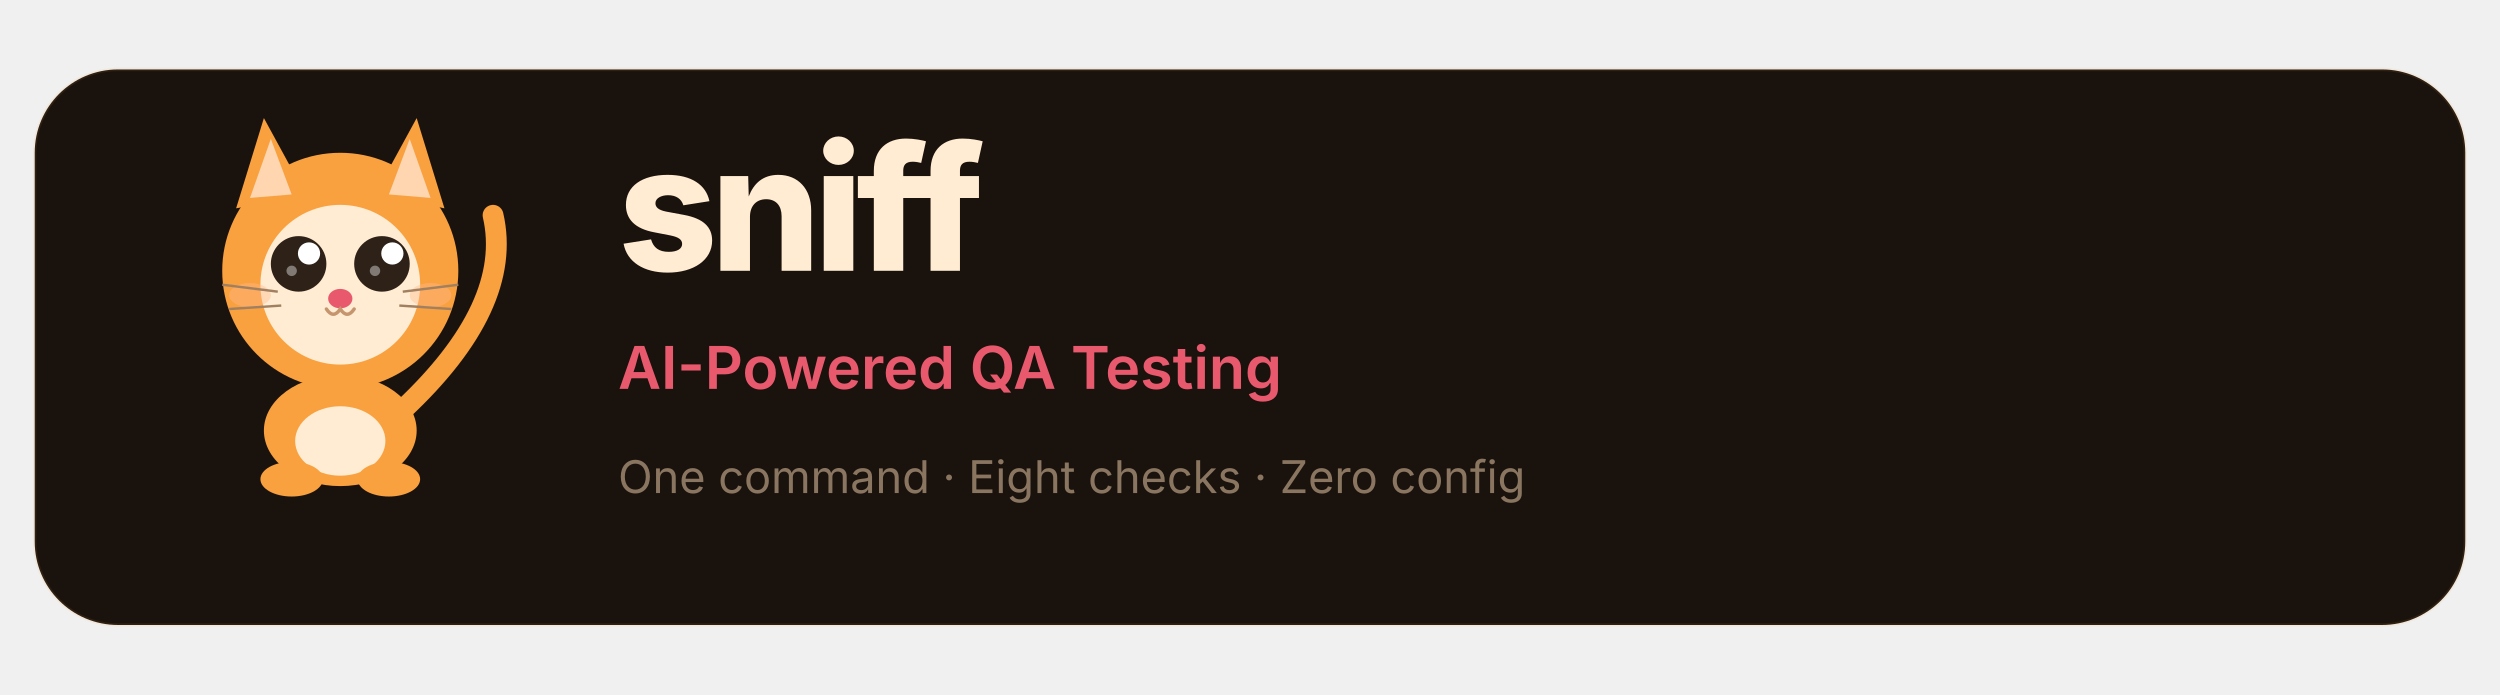
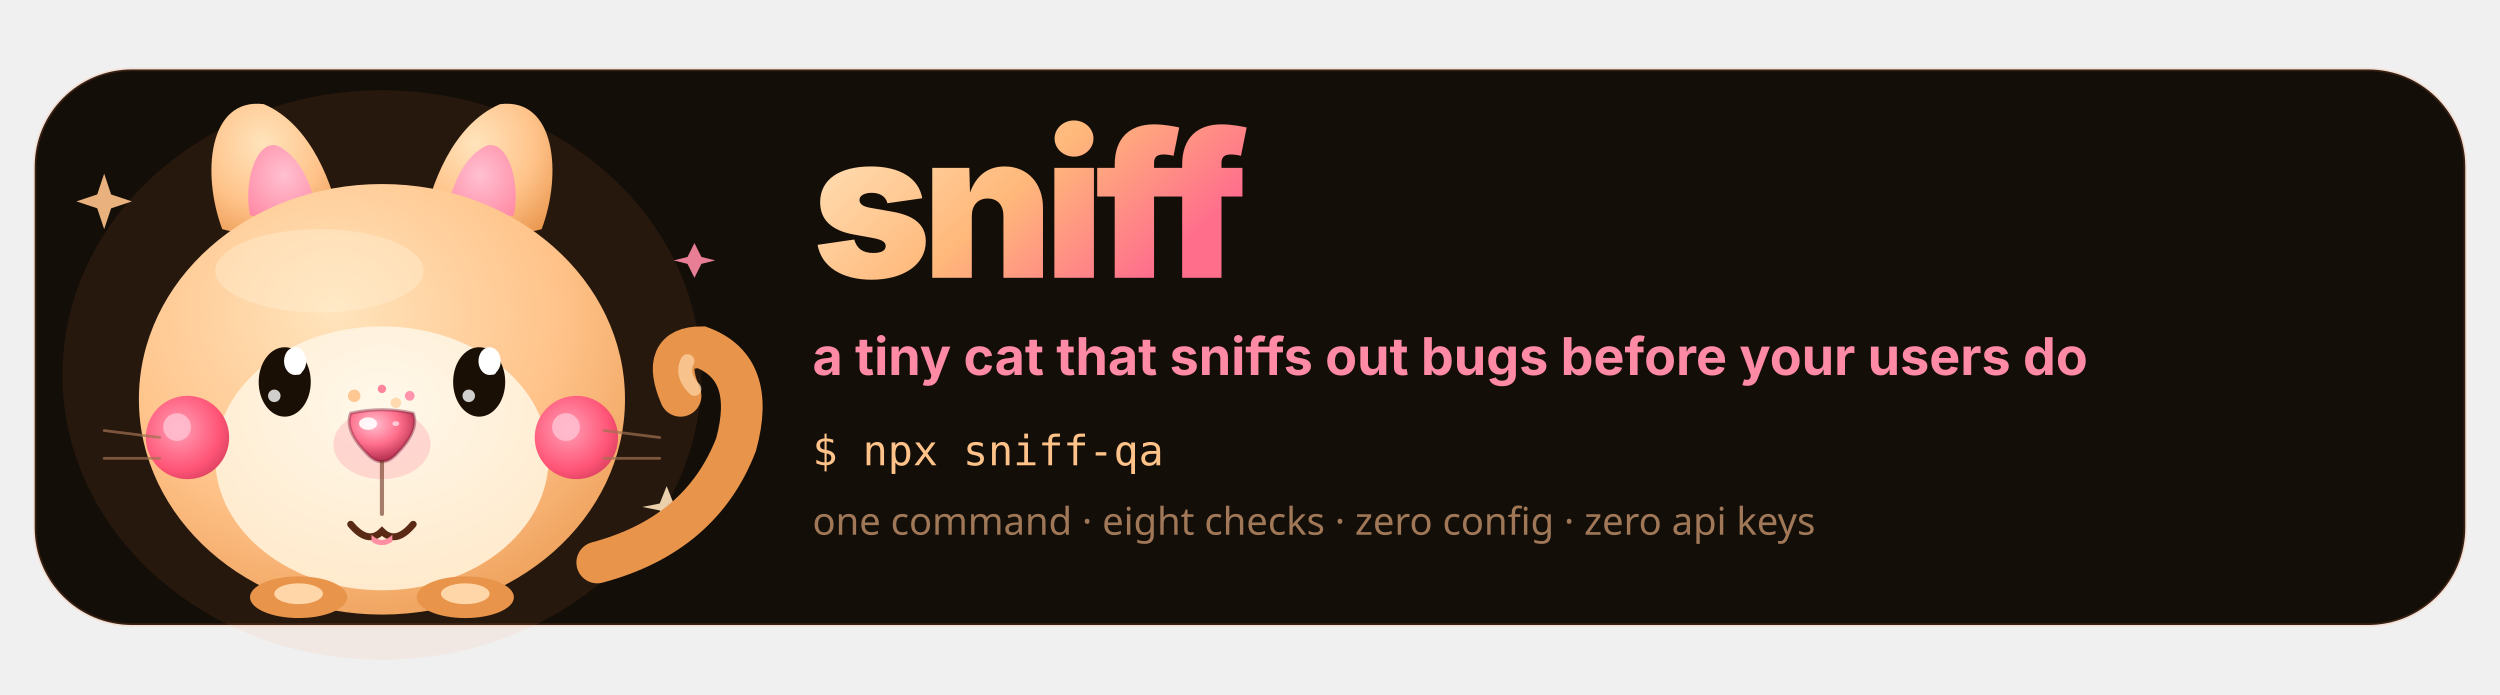
<svg xmlns="http://www.w3.org/2000/svg" viewBox="0 0 720 200" fill="none">
  <style>
-     @keyframes bob { 0%,100% { transform: translateY(0); } 50% { transform: translateY(-4px); } }
-     @keyframes blink { 0%,36%,40%,100% { transform: scaleY(1); } 38% { transform: scaleY(0.05); } }
-     @keyframes sniff { 0%,100% { transform: scale(1); } 40% { transform: scale(1.08); } }
-     .cat { animation: bob 2.5s ease-in-out infinite; }
-     .eyes { animation: blink 4s ease-in-out infinite; transform-origin: 50px 46px; }
-     .nose { animation: sniff 1.6s ease-in-out infinite; transform-origin: 50px 56px; }
+     @keyframes bob { 0%,100% { transform: translateY(0); } 50% { transform: translateY(-3px); } }
+     @keyframes blink {
+       0%, 44%, 49%, 93%, 95%, 100% { transform: scaleY(1); }
+       46%, 94% { transform: scaleY(0.08); }
+     }
+     @keyframes nose-wiggle {
+       0%, 100% { transform: translate(0,0) rotate(0deg); }
+       25% { transform: translate(-0.4px,-0.3px) rotate(-3deg); }
+       50% { transform: translate(0.4px,0) rotate(2deg); }
+       75% { transform: translate(-0.2px,-0.4px) rotate(-1deg); }
+     }
+     @keyframes ear-l-flick { 0%,86%,100% { transform: rotate(0); } 90% { transform: rotate(-10deg); } 94% { transform: rotate(4deg); } }
+     @keyframes ear-r-flick { 0%,82%,100% { transform: rotate(0); } 86% { transform: rotate(10deg); } 90% { transform: rotate(-4deg); } }
+     @keyframes breath { 0%,100% { transform: scale(1); } 50% { transform: scale(1.018); } }
+     @keyframes cheek-pulse { 0%,100% { transform: scale(1); opacity: 0.85; } 50% { transform: scale(1.08); opacity: 1; } }
+     @keyframes tail-wag { 0%,100% { transform: rotate(-10deg); } 50% { transform: rotate(22deg); } }
+     @keyframes sniff-p {
+       0% { opacity: 0; transform: translate(0,0) scale(0.3); }
+       15% { opacity: 0.95; transform: translate(0,-4px) scale(1); }
+       100% { opacity: 0; transform: translate(var(--dx,0),-32px) scale(0.4); }
+     }
+     @keyframes sparkle {
+       0%,65%,100% { opacity: 0; transform: scale(0.4); }
+       75% { opacity: 1; transform: scale(1.2); }
+       85% { opacity: 0.6; transform: scale(0.9); }
+     }
+ 
+     .kitty { animation: bob 2.8s ease-in-out infinite; }
+     .body { animation: breath 3.4s ease-in-out infinite; transform-origin: 110px 115px; transform-box: fill-box; }
+     .eyes { animation: blink 5.5s ease-in-out infinite; transform-origin: 110px 108px; }
+     .nose { animation: nose-wiggle 1.4s ease-in-out infinite; transform-origin: center; transform-box: fill-box; }
+     .ear-l { animation: ear-l-flick 5.5s ease-in-out infinite; transform-origin: 80px 66px; transform-box: fill-box; }
+     .ear-r { animation: ear-r-flick 5.5s ease-in-out infinite 0.4s; transform-origin: 140px 66px; transform-box: fill-box; }
+     .cheek-l { animation: cheek-pulse 3s ease-in-out infinite; transform-origin: center; transform-box: fill-box; }
+     .cheek-r { animation: cheek-pulse 3s ease-in-out infinite 0.5s; transform-origin: center; transform-box: fill-box; }
+     .tail { animation: tail-wag 1s ease-in-out infinite; transform-origin: 172px 162px; transform-box: fill-box; }
+     .p1 { animation: sniff-p 2.2s ease-out infinite; --dx: -7px; transform-origin: center; transform-box: fill-box; }
+     .p2 { animation: sniff-p 2.2s ease-out infinite 0.55s; --dx: 6px; transform-origin: center; transform-box: fill-box; }
+     .p3 { animation: sniff-p 2.2s ease-out infinite 1.1s; --dx: -2px; transform-origin: center; transform-box: fill-box; }
+     .p4 { animation: sniff-p 2.2s ease-out infinite 1.65s; --dx: 8px; transform-origin: center; transform-box: fill-box; }
+     .spk-1 { animation: sparkle 3s ease-in-out infinite; transform-origin: center; transform-box: fill-box; }
+     .spk-2 { animation: sparkle 3s ease-in-out infinite 1s; transform-origin: center; transform-box: fill-box; }
+     .spk-3 { animation: sparkle 3s ease-in-out infinite 2s; transform-origin: center; transform-box: fill-box; }
  </style>
-   <rect x="10" y="20" width="700" height="160" rx="24" fill="#1a120c" stroke="#f9a03f" stroke-width="1" stroke-opacity="0.1" />
-   <g class="cat" transform="translate(48, 30)">
-     <path d="M 68 88 Q 100 58 94 32" stroke="#f9a03f" stroke-width="6" fill="none" stroke-linecap="round" />
-     <ellipse cx="50" cy="94" rx="22" ry="16" fill="#f9a03f" />
-     <ellipse cx="50" cy="97" rx="13" ry="10" fill="#ffecd2" />
-     <circle cx="50" cy="48" r="34" fill="#f9a03f" />
-     <circle cx="50" cy="52" r="23" fill="#ffecd2" />
-     <polygon points="20,30 28,4 40,26" fill="#f9a03f" />
-     <polygon points="60,26 72,4 80,30" fill="#f9a03f" />
-     <polygon points="24,27 30,10 36,26" fill="#ffd6b0" />
-     <polygon points="64,26 70,10 76,27" fill="#ffd6b0" />
+   <defs>
+     <radialGradient id="body-d" cx="40%" cy="30%" r="85%">
+       <stop offset="0%" stop-color="#ffe4bc" />
+       <stop offset="55%" stop-color="#ffc38a" />
+       <stop offset="100%" stop-color="#e8944a" />
+     </radialGradient>
+     <radialGradient id="belly-d" cx="50%" cy="30%" r="80%">
+       <stop offset="0%" stop-color="#fff8ea" />
+       <stop offset="100%" stop-color="#ffe8c8" />
+     </radialGradient>
+     <radialGradient id="ear-inner-d" cx="50%" cy="40%" r="70%">
+       <stop offset="0%" stop-color="#ffc0d0" />
+       <stop offset="100%" stop-color="#ff8aa5" />
+     </radialGradient>
+     <radialGradient id="cheek-d" cx="40%" cy="40%" r="70%">
+       <stop offset="0%" stop-color="#ff9fb5" />
+       <stop offset="70%" stop-color="#ff5577" />
+       <stop offset="100%" stop-color="#d63d5c" />
+     </radialGradient>
+     <radialGradient id="nose-d" cx="38%" cy="28%" r="70%">
+       <stop offset="0%" stop-color="#ffc0d0" />
+       <stop offset="55%" stop-color="#ff6f8c" />
+       <stop offset="100%" stop-color="#b83050" />
+     </radialGradient>
+     <linearGradient id="title-d" x1="0" y1="0" x2="1" y2="0.4">
+       <stop offset="0%" stop-color="#ffe4bc" />
+       <stop offset="55%" stop-color="#ffb87a" />
+       <stop offset="100%" stop-color="#ff6f8c" />
+     </linearGradient>
+   </defs>
+   <rect x="10" y="20" width="700" height="160" rx="28" fill="#140e08" stroke="#ff8a4a" stroke-width="1" stroke-opacity="0.15" />
+   <ellipse cx="110" cy="108" rx="92" ry="82" fill="#ff8a4a" opacity="0.08" />
+   <g class="spk-1">
+     <path d="M 30 50 L 32 56 L 38 58 L 32 60 L 30 66 L 28 60 L 22 58 L 28 56 Z" fill="#ffc38a" opacity="0.9" />
+   </g>
+   <g class="spk-2">
+     <path d="M 200 70 L 202 74 L 206 75 L 202 76 L 200 80 L 198 76 L 194 75 L 198 74 Z" fill="#ff8aa5" opacity="0.9" />
+   </g>
+   <g class="spk-3">
+     <path d="M 192 140 L 194 145 L 199 146 L 194 147 L 192 152 L 190 147 L 185 146 L 190 145 Z" fill="#ffe4bc" opacity="0.9" />
+   </g>
+   <g class="kitty">
+     <g class="tail">
+       <path d="M 172 162                Q 202 154  212 128                Q 218 106  202 100                Q 190 100  196 114" stroke="#e8944a" stroke-width="12" fill="none" stroke-linecap="round" />
+       <path d="M 200 112 Q 196 108 198 104" stroke="#ffd6a8" stroke-width="4" fill="none" stroke-linecap="round" opacity="0.7" />
+     </g>
+     <g class="ear-l">
+       <path d="M 64 66                C 58 50  60 28  76 30                C 90 36  96 54  98 64                C 98 68  78 70  64 66 Z" fill="url(#body-d)" />
+       <path d="M 72 62                C 70 52  74 40  80 42                C 88 46  90 56  92 62                C 90 64  80 64  72 62 Z" fill="url(#ear-inner-d)" />
+     </g>
+     <g class="ear-r">
+       <path d="M 156 66                C 162 50  160 28  144 30                C 130 36  124 54  122 64                C 122 68  142 70  156 66 Z" fill="url(#body-d)" />
+       <path d="M 148 62                C 150 52  146 40  140 42                C 132 46  130 56  128 62                C 130 64  140 64  148 62 Z" fill="url(#ear-inner-d)" />
+     </g>
+     <g class="body">
+       <ellipse cx="110" cy="115" rx="70" ry="62" fill="url(#body-d)" />
+       <ellipse cx="92" cy="78" rx="30" ry="12" fill="#fff3db" opacity="0.35" />
+       <ellipse cx="110" cy="132" rx="48" ry="38" fill="url(#belly-d)" />
+     </g>
+     <g class="cheek-l">
+       <circle cx="54" cy="126" r="12" fill="url(#cheek-d)" />
+       <circle cx="51" cy="123" r="4" fill="#ffc0d0" opacity="0.85" />
+     </g>
+     <g class="cheek-r">
+       <circle cx="166" cy="126" r="12" fill="url(#cheek-d)" />
+       <circle cx="163" cy="123" r="4" fill="#ffc0d0" opacity="0.85" />
+     </g>
    <g class="eyes">
-       <circle cx="38" cy="46" r="8" fill="#2d2118" />
-       <circle cx="62" cy="46" r="8" fill="#2d2118" />
-       <circle cx="41" cy="43" r="3.2" fill="white" />
-       <circle cx="65" cy="43" r="3.2" fill="white" />
-       <circle cx="36" cy="48" r="1.5" fill="white" opacity="0.4" />
-       <circle cx="60" cy="48" r="1.5" fill="white" opacity="0.4" />
+       <ellipse cx="82" cy="110" rx="7.5" ry="10" fill="#1a0f05" />
+       <ellipse cx="138" cy="110" rx="7.5" ry="10" fill="#1a0f05" />
+       <ellipse cx="85" cy="104" rx="3.2" ry="4" fill="#ffffff" />
+       <ellipse cx="141" cy="104" rx="3.2" ry="4" fill="#ffffff" />
+       <circle cx="79" cy="114" r="1.8" fill="#ffffff" opacity="0.8" />
+       <circle cx="135" cy="114" r="1.8" fill="#ffffff" opacity="0.8" />
+       <circle cx="86" cy="107" r="0.9" fill="#ffffff" />
+       <circle cx="142" cy="107" r="0.9" fill="#ffffff" />
    </g>
-     <ellipse cx="24" cy="55" rx="6" ry="3.5" fill="#ffb88c" opacity="0.4" />
-     <ellipse cx="76" cy="55" rx="6" ry="3.5" fill="#ffb88c" opacity="0.4" />
    <g class="nose">
-       <ellipse cx="50" cy="56" rx="3.5" ry="2.8" fill="#e8596e" />
+       <ellipse cx="110" cy="128" rx="14" ry="10" fill="#ff6f8c" opacity="0.22" />
+       <path d="M 101 119                Q 110 117  119 119                Q 121 124  114 131                Q 110 135  106 131                Q 99 124  101 119 Z" fill="url(#nose-d)" stroke="#7a1f38" stroke-width="0.9" stroke-opacity="0.4" />
+       <ellipse cx="106" cy="122" rx="2.6" ry="1.8" fill="#ffffff" opacity="0.9" />
+       <ellipse cx="114" cy="122" rx="1" ry="0.7" fill="#ffffff" opacity="0.6" />
+       <line x1="110" y1="133" x2="110" y2="148" stroke="#6b3020" stroke-width="1.2" stroke-linecap="round" opacity="0.6" />
    </g>
-     <path d="M 46 59 Q 48 62 50 59 Q 52 62 54 59" stroke="#c4956e" stroke-width="1" fill="none" stroke-linecap="round" />
-     <line x1="16" y1="52" x2="32" y2="54" stroke="#a08060" stroke-width="0.7" />
-     <line x1="18" y1="59" x2="33" y2="58" stroke="#a08060" stroke-width="0.7" />
-     <line x1="68" y1="54" x2="84" y2="52" stroke="#a08060" stroke-width="0.7" />
-     <line x1="67" y1="58" x2="82" y2="59" stroke="#a08060" stroke-width="0.7" />
-     <ellipse cx="36" cy="108" rx="9" ry="5" fill="#f9a03f" />
-     <ellipse cx="64" cy="108" rx="9" ry="5" fill="#f9a03f" />
+     <path d="M 101 151 Q 106 157 110 153 Q 114 157 119 151" stroke="#5a2a15" stroke-width="2" fill="none" stroke-linecap="round" />
+     <path d="M 107 154 Q 110 157 113 154 L 113 156 Q 110 158 107 156 Z" fill="#ff8fa3" />
+     <ellipse cx="86" cy="172" rx="14" ry="6" fill="#e8944a" />
+     <ellipse cx="86" cy="171" rx="7" ry="3" fill="#ffd6a8" />
+     <ellipse cx="134" cy="172" rx="14" ry="6" fill="#e8944a" />
+     <ellipse cx="134" cy="171" rx="7" ry="3" fill="#ffd6a8" />
+     <line x1="30" y1="124" x2="46" y2="126" stroke="#a07050" stroke-width="0.8" stroke-linecap="round" opacity="0.7" />
+     <line x1="30" y1="132" x2="46" y2="132" stroke="#a07050" stroke-width="0.8" stroke-linecap="round" opacity="0.7" />
+     <line x1="174" y1="124" x2="190" y2="126" stroke="#a07050" stroke-width="0.8" stroke-linecap="round" opacity="0.7" />
+     <line x1="174" y1="132" x2="190" y2="132" stroke="#a07050" stroke-width="0.8" stroke-linecap="round" opacity="0.7" />
+     <g class="p1">
+       <circle cx="102" cy="114" r="1.8" fill="#ffc38a" opacity="0.9" />
+     </g>
+     <g class="p2">
+       <circle cx="118" cy="114" r="1.4" fill="#ff8aa5" opacity="0.9" />
+     </g>
+     <g class="p3">
+       <circle cx="110" cy="112" r="1.2" fill="#ff6f8c" opacity="0.85" />
+     </g>
+     <g class="p4">
+       <circle cx="114" cy="116" r="1.5" fill="#ffd6a8" opacity="0.9" />
+     </g>
  </g>
-   <text x="178" y="78" font-family="system-ui, -apple-system, sans-serif" font-size="50" font-weight="800" fill="#ffecd2" letter-spacing="-2">sniff</text>
-   <text x="178" y="112" font-family="system-ui, -apple-system, sans-serif" font-size="17" fill="#e8596e" font-weight="600">AI-Powered QA Testing</text>
-   <text x="178" y="142" font-family="system-ui, -apple-system, sans-serif" font-size="13" fill="#8a7560">One command · Eight checks · Zero config</text>
+   <text x="234" y="80" font-family="system-ui, -apple-system, sans-serif" font-size="58" font-weight="900" fill="url(#title-d)" letter-spacing="-2.5">sniff</text>
+   <text x="234" y="108" font-family="system-ui, -apple-system, sans-serif" font-size="15" fill="#ff8aa5" font-weight="700">a tiny cat that sniffs out bugs before your users do</text>
+   <text x="234" y="134" font-family="ui-monospace, Menlo, monospace" font-size="12" fill="#ffc38a">$ npx sniff-qa</text>
+   <text x="234" y="154" font-family="system-ui, sans-serif" font-size="11" fill="#a07858">one command · eight checks · zero config · zero api keys</text>
</svg>
